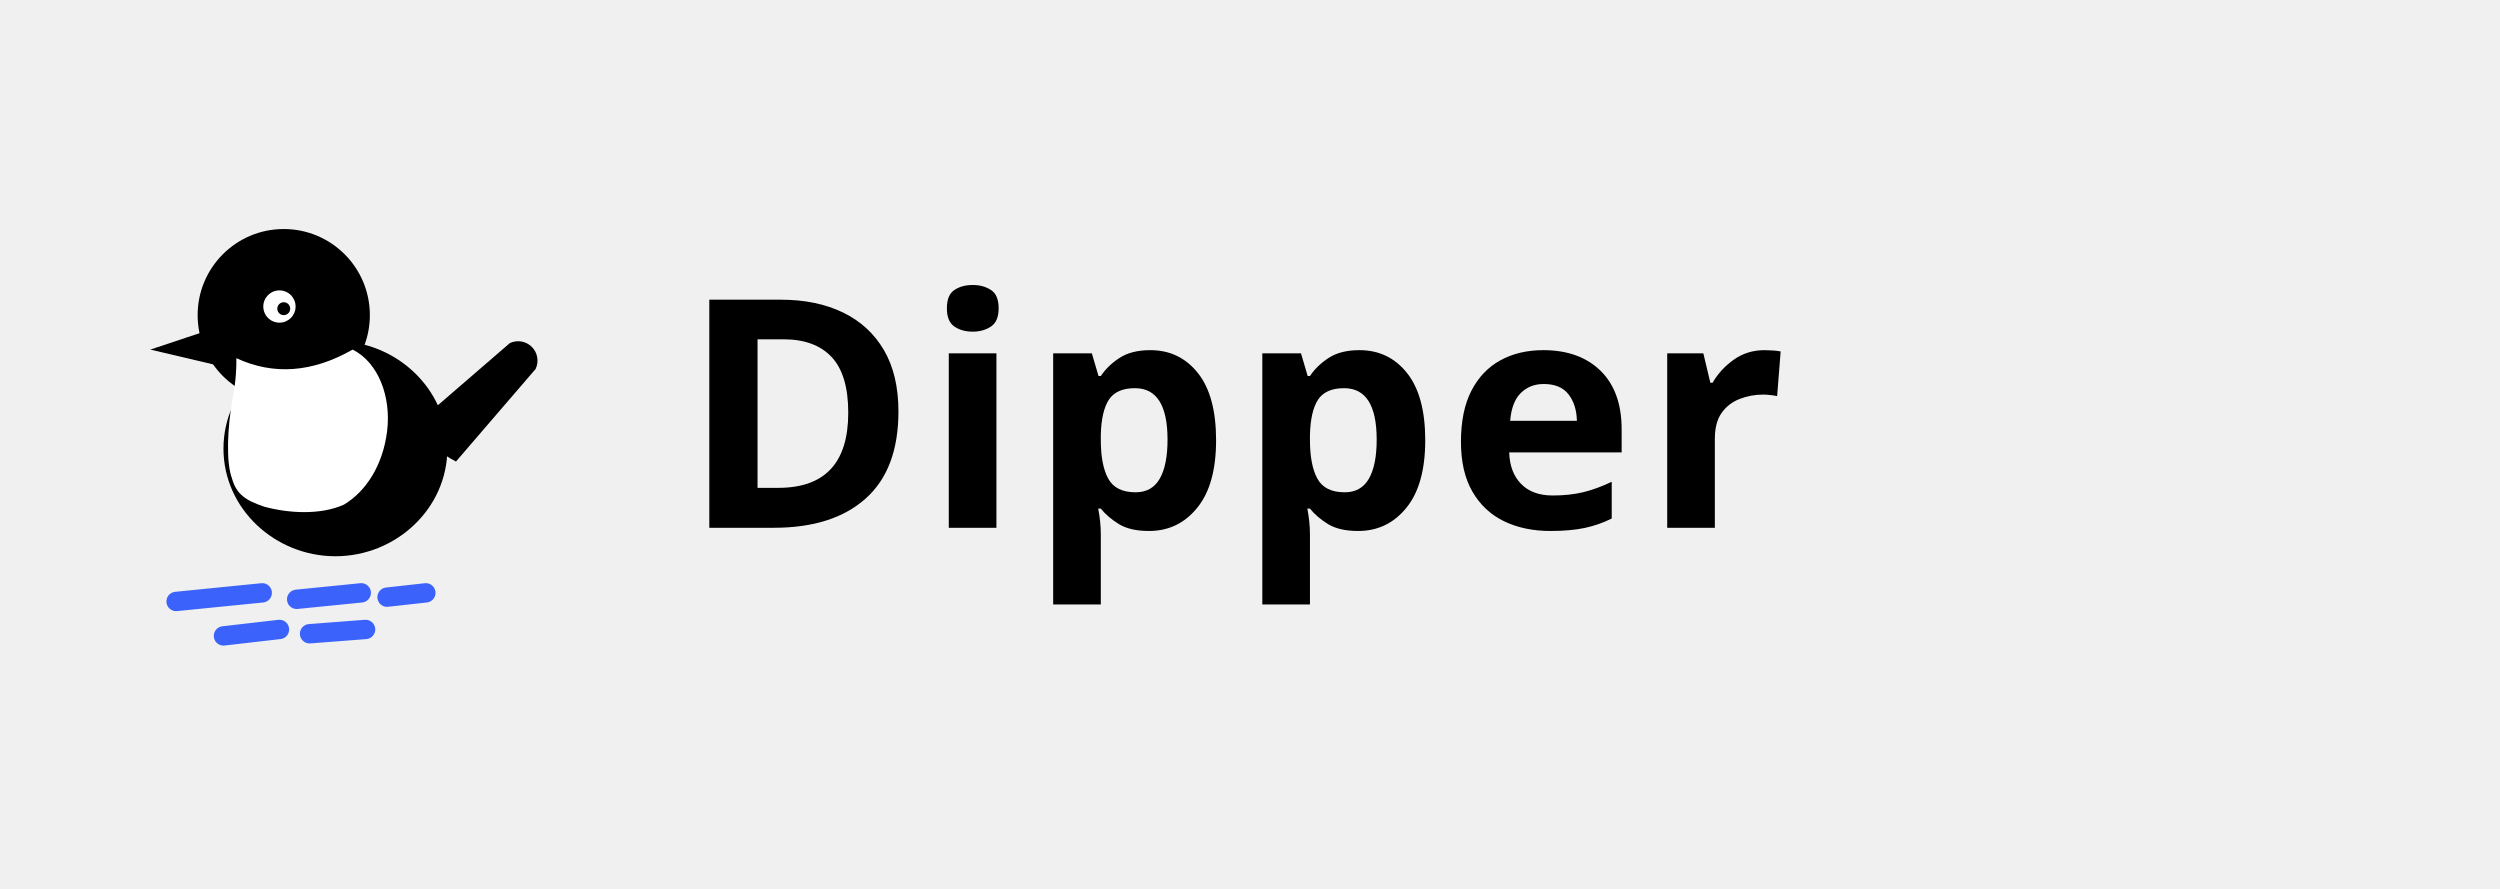
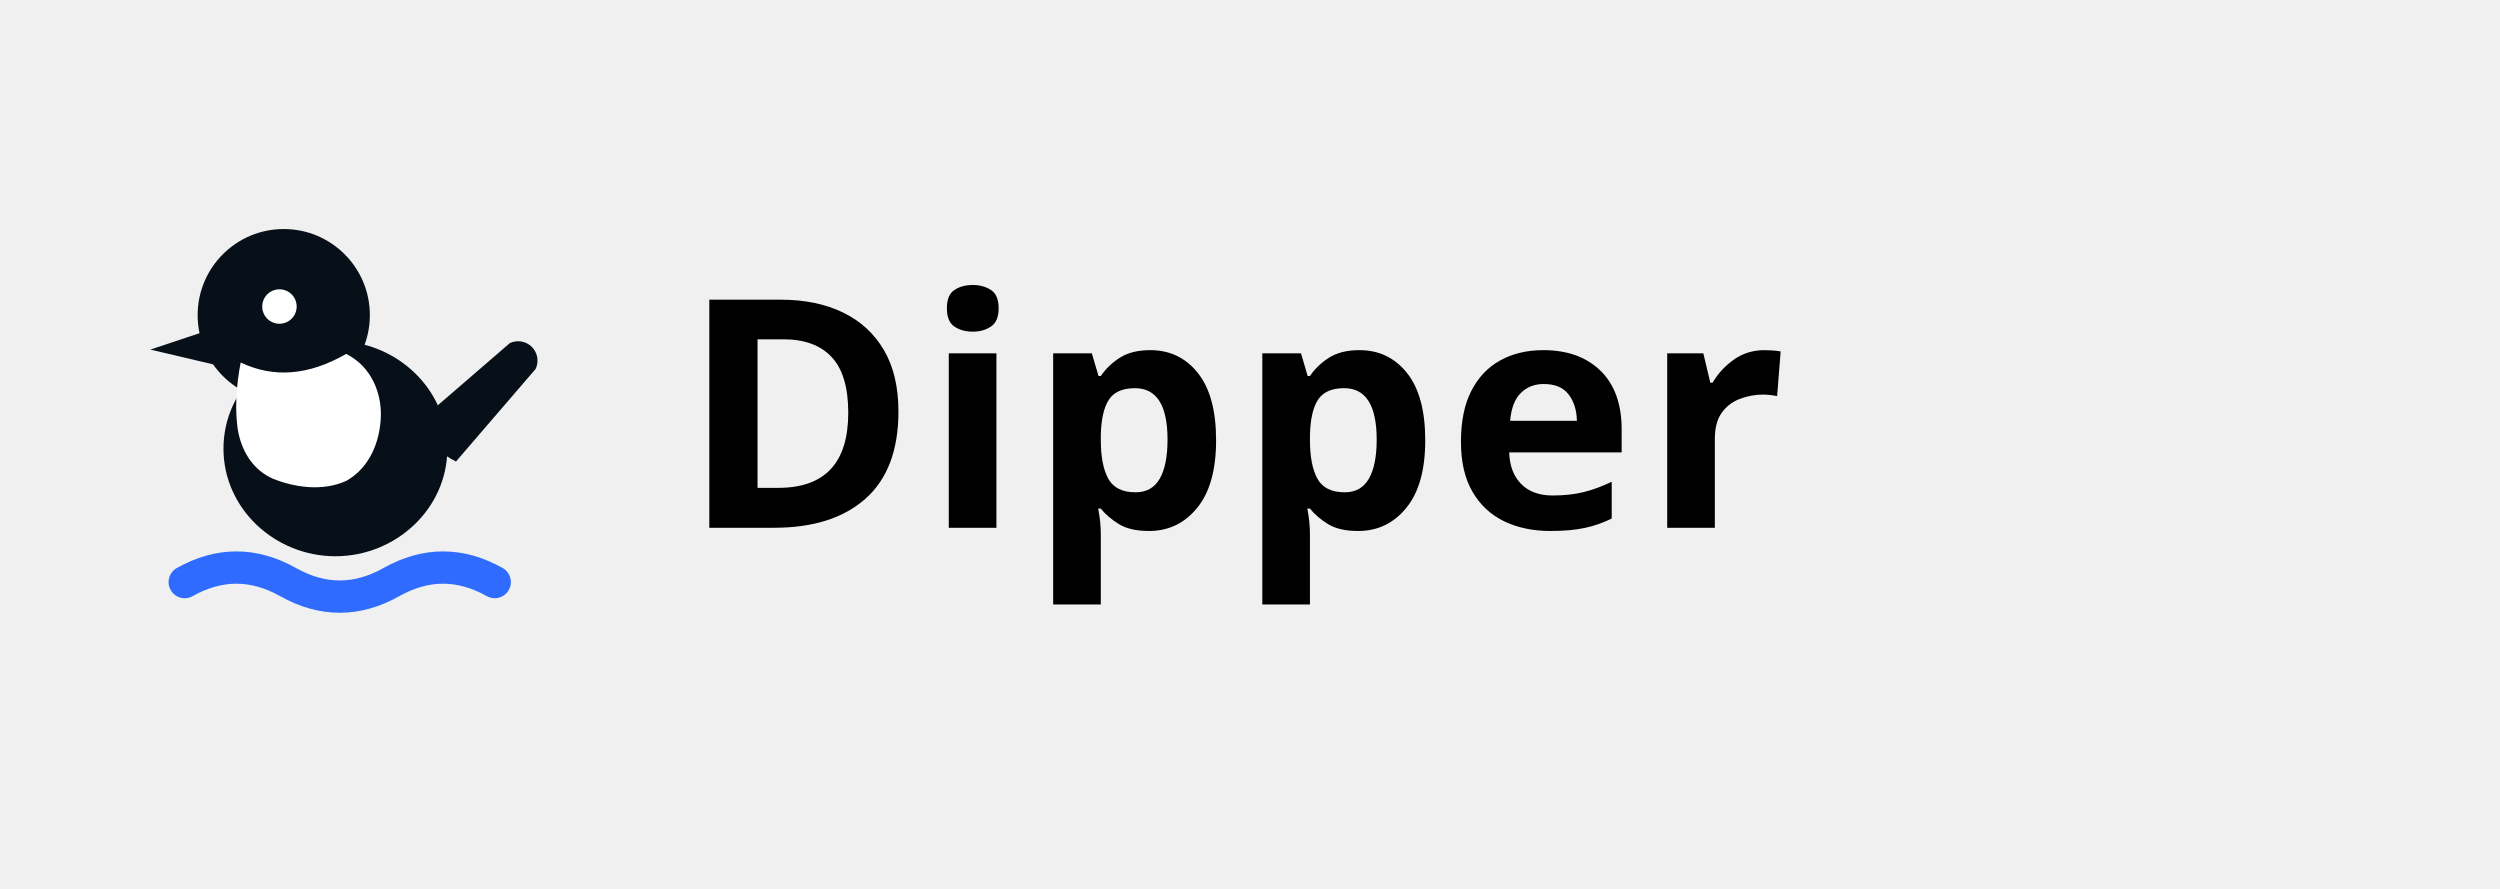
<svg xmlns="http://www.w3.org/2000/svg" viewBox="0 0 720 256">
  <g transform="translate(16,30) scale(0.62)">
-     <circle cx="106" cy="98" r="40" fill="#000000" />
-     <path fill="#000000" d="M130 110 C158 110 182 132 182 160 C182 188 158 210 130 210 C102 210 78 188 78 160 C78 132 102 110 130 110 Z" />
-     <path fill="#000000" d="M74 104 L44 114 L78 122 C76.5 116 75 110 74 104 Z" />
-     <path fill="#000000" d="M167 149 L211 111 A9 9 0 0 1 223 123 L186 166 C180 163 172 157 167 149 Z" />
-     <path fill="#ffffff" d="M84 118 Q110 130 138 114 C150 120 156 136 154 152 C152 168 144 180 134 186 C123 191 108 190 97 187 C88 184 84 181 82 174 C79 166 80 150 82 138 C84 128 84 122 84 118 Z" />
-     <circle cx="104" cy="94" r="7.5" fill="#ffffff" />
-     <circle cx="106" cy="95" r="3" fill="#000000" />
-     <g stroke="#3b63fb" stroke-width="9" stroke-linecap="round" fill="none">
-       <path d="M56 231 L96 227 M112 230 L142 227 M154 229 L172 227" />
-       <path d="M78 247 L104 244 M118 246 L144 244" />
-     </g>
+     <circle cx="106" cy="98" r="40" fill="#071018" />
+     <path fill="#071018" d="M130 110 C158 110 182 132 182 160 C182 188 158 210 130 210 C102 210 78 188 78 160 C78 132 102 110 130 110 Z" />
+     <path fill="#071018" d="M74 104 L44 114 L78 122 C76.5 116 75 110 74 104 Z" />
+     <path fill="#071018" d="M167 149 L211 111 A9 9 0 0 1 223 123 L186 166 C180 163 172 157 167 149 Z" />
+     <path fill="#ffffff" d="M86 120 Q109 131 135 116 C147 122 152 135 151 147 C150 160 144 170 135 175 C124 180 111 178 101 174 C92 170 87 162 85 153 C83 143 84 130 86 120 Z" />
+     <circle cx="104" cy="94" r="8" fill="#ffffff" />
+     <path d="M60 222 C76 213 92 213 108 222 C124 231 140 231 156 222 C172 213 188 213 204 222" stroke="#2f6bff" stroke-width="15" stroke-linecap="round" fill="none" />
  </g>
  <text x="196" y="152" font-family="Segoe UI, Microsoft YaHei UI" font-size="92" font-weight="600" letter-spacing="2" fill="#000000">Dipper</text>
</svg>
